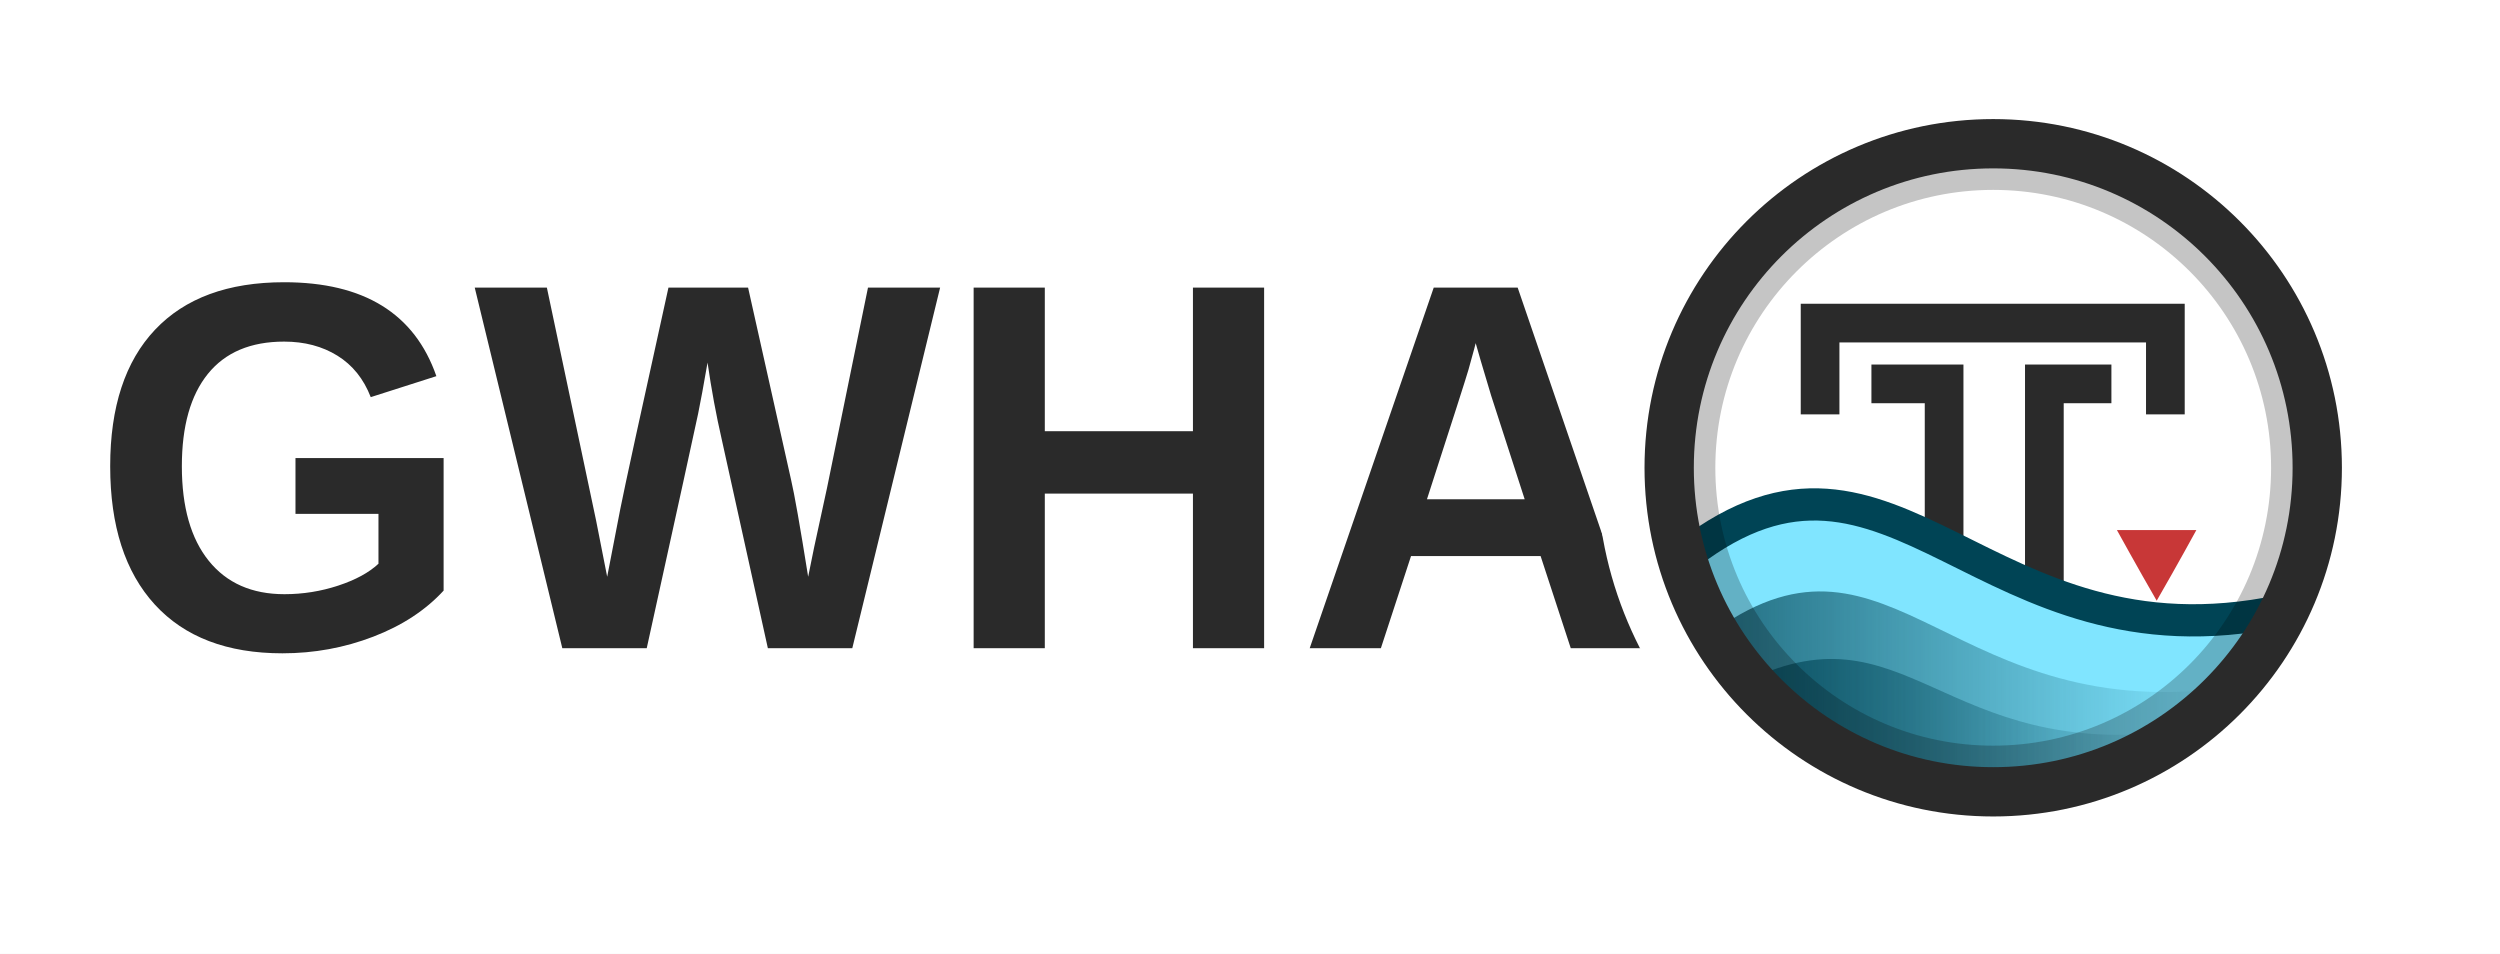
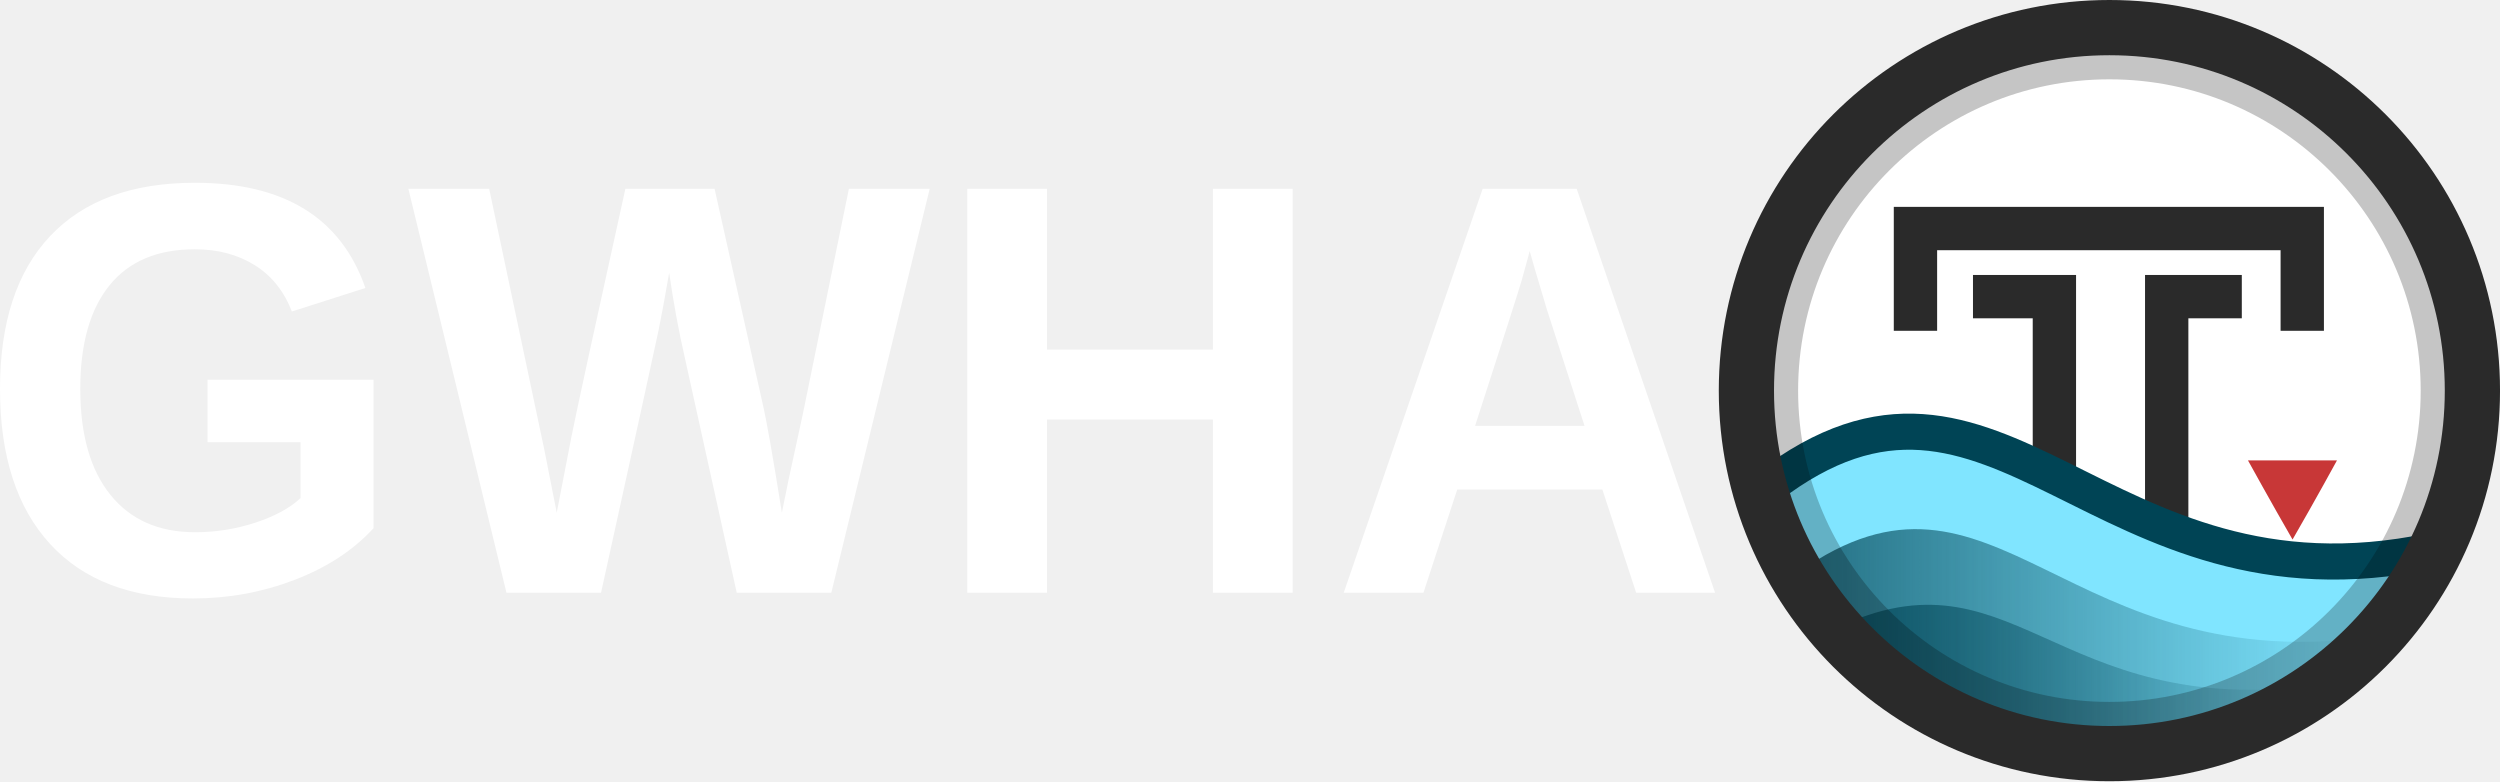
- <svg xmlns="http://www.w3.org/2000/svg" xmlns:xlink="http://www.w3.org/1999/xlink" id="svg3336" style="enable-background:new" height="19.57cm" width="51.295cm" version="1.1">
+ <svg xmlns="http://www.w3.org/2000/svg" xmlns:xlink="http://www.w3.org/1999/xlink" id="svg3336" style="enable-background:new" height="14.309cm" width="45.79cm" version="1.1">
  <defs id="defs3338">
    <filter id="filter4254" style="color-interpolation-filters:sRGB">
      <feBlend id="feBlend4256" in2="BackgroundImage" mode="multiply" />
    </filter>
    <clipPath clipPathUnits="userSpaceOnUse" id="clipPath3962">
      <rect width="460.092" x="56.304" y="10.396" rx="230.027" height="460.093" style="fill:none;stroke:#ff0000;stroke-width:1.067;stroke-miterlimit:4;stroke-dasharray:none;enable-background:new" id="rect3964" clip-path="none" />
    </clipPath>
    <clipPath clipPathUnits="userSpaceOnUse" id="clipPath3973">
      <rect width="431.337" x="12.671" y="12.878" rx="215.65" height="431.337" style="fill:none;stroke:#ff0000;stroke-width:1;stroke-miterlimit:4;stroke-dasharray:none;enable-background:new" id="rect3975" clip-path="none" />
    </clipPath>
    <linearGradient id="linearGradient4067-5">
      <stop style="stop-color:#004354;stop-opacity:1;" offset="0" id="stop4069-0" />
      <stop style="stop-color:#004354;stop-opacity:0;" offset="1" id="stop4071-4" />
    </linearGradient>
    <linearGradient id="linearGradient4059-8">
      <stop style="stop-color:#004354;stop-opacity:1;" offset="0" id="stop4061-7" />
      <stop style="stop-color:#004354;stop-opacity:0;" offset="1" id="stop4063-6" />
    </linearGradient>
    <linearGradient id="linearGradient4190-6-2" y2="358" gradientUnits="userSpaceOnUse" x2="376" gradientTransform="matrix(1.0084,0,0,1.0084,-2.5546,-2)" y1="238" x1="256">
      <stop id="stop4186-77-0" style="stop-color:#00ccff;stop-opacity:1;" offset="0" />
      <stop id="stop4188-0-1" style="stop-color:#004354;stop-opacity:1;" offset="1" />
    </linearGradient>
-     <linearGradient xlink:href="#linearGradient4067-5" id="linearGradient4144" gradientUnits="userSpaceOnUse" gradientTransform="matrix(1.165174,0,0,1.122496,1286.961,76.91849)" x1="60.435" y1="396.505" x2="357.194" y2="396.505" />
-     <linearGradient xlink:href="#linearGradient4059-8" id="linearGradient4147" gradientUnits="userSpaceOnUse" gradientTransform="matrix(1.165174,0,0,1.170387,1284.63,53.1643)" x1="47.519" y1="376.82" x2="390.729" y2="376.82" />
+     <linearGradient xlink:href="#linearGradient4067-5" id="linearGradient4144" gradientUnits="userSpaceOnUse" gradientTransform="matrix(1.165174,0,0,1.122496,1177.725,31.71958)" x1="60.435" y1="396.505" x2="357.194" y2="396.505" />
+     <linearGradient xlink:href="#linearGradient4059-8" id="linearGradient4147" gradientUnits="userSpaceOnUse" gradientTransform="matrix(1.165174,0,0,1.170387,1175.395,7.965393)" x1="47.519" y1="376.82" x2="390.729" y2="376.82" />
  </defs>
-   <rect style="fill:#ffffff;fill-opacity:1;stroke:none;stroke-width:1.721" id="rect3891" width="1938.69" height="739.645" x="0" y="0" rx="0" />
-   <g id="layer6" style="opacity:0.3;filter:url(#filter4254)" transform="translate(1880.13,56.35961)" clip-path="url(#clipPath3962)" />
-   <g id="layer1" style="display:none" transform="translate(1271.45,-479.1704)">
+   <g id="layer6" style="opacity:0.3;filter:url(#filter4254)" transform="translate(1794.678,-35.98406)" clip-path="url(#clipPath3962)" />
+   <g id="layer1" style="display:none" transform="translate(1185.997,-571.5141)">
    <path id="path3774" d="m 177.12,614.784 h 191.883 c 154.987,0 177.12,22.119 177.12,176.96 v 153.813 c 0,154.837 -22.141,176.96 -177.12,176.96 H 177.12 C 22.144,1122.517 0,1100.331 0,945.515 V 791.701 c 0,-154.837 22.141,-176.96 177.12,-176.96 z" style="display:inline;fill:#0000ff;fill-opacity:0.081;stroke:#0000ff;stroke-width:1.067" />
    <circle id="path4118" style="color:#000000;display:inline;fill:#0000ff;fill-opacity:0.081;stroke:#0000ff;stroke-width:1.067;enable-background:accumulate" cx="273.067" cy="868.651" r="153.6" />
    <rect id="rect4152" style="color:#000000;display:inline;fill:#0000ff;fill-opacity:0.081;stroke:#0000ff;stroke-width:1.067;stroke-linecap:round;stroke-linejoin:round;enable-background:accumulate" height="290.133" width="290.133" y="723.584" x="128" />
    <rect id="rect4154" style="color:#000000;display:inline;fill:#0000ff;fill-opacity:0.081;stroke:#0000ff;stroke-width:1.067;stroke-linecap:round;stroke-linejoin:round;enable-background:accumulate" height="256" width="324.267" y="740.651" x="110.933" />
    <rect id="rect4156" style="color:#000000;display:inline;fill:#0000ff;fill-opacity:0.081;stroke:#0000ff;stroke-width:1.067;stroke-linecap:round;stroke-linejoin:round;enable-background:accumulate" height="324.267" width="256" y="706.517" x="145.067" />
  </g>
-   <g id="g4563" transform="translate(-20.92382)">
-     <text transform="scale(0.9709578,1.029911)" id="text3084" y="488.06" x="93.372" style="font-style:normal;font-variant:normal;font-weight:bold;font-stretch:normal;font-size:14.013px;line-height:0%;font-family:'Liberation Sans';-inkscape-font-specification:'Liberation Sans Bold';letter-spacing:0px;word-spacing:0px;fill:#2a2a2a;fill-opacity:1;stroke:none;stroke-width:1.067" xml:space="preserve">
-       <tspan style="font-style:normal;font-variant:normal;font-weight:bold;font-stretch:normal;font-size:394.62px;line-height:5;font-family:'liberation sans';-inkscape-font-specification:'liberation sans Bold';fill:#2a2a2a;fill-opacity:1;stroke-width:1.067" id="tspan3086" y="488.06" x="93.372">
-         <tspan id="tspan3088" style="font-style:normal;font-variant:normal;font-weight:bold;font-stretch:normal;line-height:5;font-family:'liberation sans';-inkscape-font-specification:'liberation sans Bold';fill:#2a2a2a;fill-opacity:1;stroke-width:1.067" y="488.06" x="93.372">GWHA</tspan>
-       </tspan>
-     </text>
-     <g transform="translate(-2.859874,47.14475)" id="g4546">
-       <rect width="615.071" x="1261.951" y="8.071" rx="307.509" height="615.072" style="fill:#ffffff;stroke:none;stroke-width:10;stroke-miterlimit:4;stroke-dasharray:none;stroke-opacity:1;enable-background:new" id="rect16-5-0" clip-path="none" ry="307.509" />
-       <rect x="-36.318" y="1.132" width="512" height="480" style="color:#000000;fill:#ffffff;enable-background:accumulate" id="rect4158" clip-path="url(#clipPath3973)" transform="matrix(1.165174,0,0,1.165174,1303.619,49.73918)" />
-       <path style="fill:none;fill-opacity:0;stroke:#2a2a2a;stroke-width:30;stroke-linecap:square;stroke-linejoin:miter;stroke-miterlimit:4;stroke-dasharray:none;stroke-opacity:1" d="m 1646.143,250.548 h -36.99 V 490.845" id="path2995-6" />
-       <path id="path3765" d="m 1435.228,259.195 v -55.788 h 267.762 v 55.788" style="display:inline;fill:none;fill-opacity:0;stroke:#2a2a2a;stroke-width:30;stroke-linecap:square;stroke-linejoin:miter;stroke-miterlimit:4;stroke-dasharray:none;stroke-opacity:1;enable-background:new" />
-       <path style="fill:none;fill-opacity:0;stroke:#2a2a2a;stroke-width:30;stroke-linecap:square;stroke-linejoin:miter;stroke-miterlimit:4;stroke-dasharray:none;stroke-opacity:1" d="m 1490.045,250.548 h 41.359 v 238" id="path2995" />
-       <path d="m 1727.015,363.923 h -61.601 c 0,0 16.407,29.758 30.82,54.723 0.03,0 0.03,-0.02 0.03,-0.02 l 0.029,-0.03 0.03,-0.03 0.029,-0.02 c 16.124,-27.928 30.704,-54.686 30.704,-54.686 z" style="color:#000000;display:inline;fill:#c83737;fill-opacity:1;stroke-width:1.165;enable-background:new" id="path4622" />
-       <path style="display:inline;fill:#80e5ff;fill-opacity:1;stroke:#004455;stroke-width:25;stroke-linecap:round;stroke-linejoin:round;stroke-miterlimit:4;stroke-dasharray:none;stroke-opacity:1;enable-background:new" d="m 1333.175,382.22 c -0.649,91.012 111.409,154.709 150.202,169.903 131.137,47.373 274.039,-36.24 309.04,-125.49 -232.082,48.674 -299.593,-166.895 -459.242,-44.413 z" id="path3852" />
-       <path style="display:inline;opacity:0.75;fill:url(#linearGradient4147);fill-opacity:1;stroke:none;stroke-width:1.165;enable-background:new" d="m 1354.75,441.004 c 26.068,45.897 111.209,113.529 147.778,123.771 111.553,2.44 184.828,-26.416 254.018,-79.428 -218.774,32.81 -265.151,-140.762 -401.796,-44.343 z" id="path3852-7-7" />
-       <path style="display:inline;opacity:0.75;fill:url(#linearGradient4144);fill-opacity:1;stroke:none;stroke-width:1.165;enable-background:new" d="m 1374.026,483.039 c 22.229,35.261 102.6,77.93 133.783,85.798 89.997,1.296 151.236,-17.775 207.077,-49.472 -186.557,25.207 -211.933,-102.278 -340.86,-36.326 z" id="path3852-7" />
-       <rect width="461.28" x="1338.846" y="84.966" rx="230.62" height="461.281" style="opacity:0.23;fill:none;stroke:#000000;stroke-width:30.295;stroke-miterlimit:4;stroke-dasharray:none" id="rect16-9" ry="230.62" />
-       <rect width="502.582" x="1318.195" y="64.315" rx="251.27" height="502.583" style="fill:none;fill-opacity:1;stroke:#2a2a2a;stroke-width:38.232;stroke-miterlimit:4;stroke-dasharray:none;stroke-opacity:1" id="rect16-5" clip-path="none" ry="251.27" />
-     </g>
-   </g>
+   <text xml:space="preserve" style="font-style:normal;font-variant:normal;font-weight:bold;font-stretch:normal;font-size:14.013px;line-height:0%;font-family:'Liberation Sans';-inkscape-font-specification:'Liberation Sans Bold';letter-spacing:0px;word-spacing:0px;fill:#ffffff;fill-opacity:1;stroke:none;stroke-width:1.067" x="-16.186" y="398.398" id="text3084" transform="scale(0.9709578,1.029911)">
+     <tspan x="-16.186" y="398.398" id="tspan3086" style="font-style:normal;font-variant:normal;font-weight:bold;font-stretch:normal;font-size:394.62px;line-height:5;font-family:'liberation sans';-inkscape-font-specification:'liberation sans Bold';fill:#ffffff;fill-opacity:1;stroke-width:1.067">
+       <tspan x="-16.186" y="398.398" style="font-style:normal;font-variant:normal;font-weight:bold;font-stretch:normal;line-height:5;font-family:'liberation sans';-inkscape-font-specification:'liberation sans Bold';fill:#ffffff;fill-opacity:1;stroke-width:1.067" id="tspan3088">GWHA</tspan>
+     </tspan>
+   </text>
+   <rect x="-36.318" y="1.132" width="512" height="480" style="color:#000000;fill:#ffffff;enable-background:accumulate" id="rect4158" clip-path="url(#clipPath3973)" transform="matrix(1.165174,0,0,1.165174,1194.383,4.540272)" />
+   <path style="fill:none;fill-opacity:0;stroke:#2a2a2a;stroke-width:30;stroke-linecap:square;stroke-linejoin:miter;stroke-miterlimit:4;stroke-dasharray:none;stroke-opacity:1" d="m 1536.907,205.349 h -36.99 v 240.297" id="path2995-6" />
+   <path id="path3765" d="m 1325.992,213.996 v -55.788 h 267.762 v 55.788" style="display:inline;fill:none;fill-opacity:0;stroke:#2a2a2a;stroke-width:30;stroke-linecap:square;stroke-linejoin:miter;stroke-miterlimit:4;stroke-dasharray:none;stroke-opacity:1;enable-background:new" />
+   <path style="fill:none;fill-opacity:0;stroke:#2a2a2a;stroke-width:30;stroke-linecap:square;stroke-linejoin:miter;stroke-miterlimit:4;stroke-dasharray:none;stroke-opacity:1" d="m 1380.809,205.349 h 41.359 v 238" id="path2995" />
+   <path d="m 1617.779,318.724 h -61.601 c 0,0 16.407,29.758 30.82,54.723 0.03,0 0.03,-0.02 0.03,-0.02 l 0.029,-0.03 0.03,-0.03 0.029,-0.02 c 16.124,-27.928 30.704,-54.686 30.704,-54.686 z" style="color:#000000;display:inline;fill:#c83737;fill-opacity:1;stroke-width:1.165;enable-background:new" id="path4622" />
+   <path style="display:inline;fill:#80e5ff;fill-opacity:1;stroke:#004455;stroke-width:25;stroke-linecap:round;stroke-linejoin:round;stroke-miterlimit:4;stroke-dasharray:none;stroke-opacity:1;enable-background:new" d="m 1223.939,337.021 c -0.649,91.012 111.409,154.709 150.202,169.903 131.137,47.373 274.039,-36.24 309.04,-125.49 -232.082,48.674 -299.593,-166.895 -459.242,-44.413 z" id="path3852" />
+   <path style="display:inline;opacity:0.75;fill:url(#linearGradient4147);fill-opacity:1;stroke:none;stroke-width:1.165;enable-background:new" d="m 1245.514,395.805 c 26.068,45.897 111.209,113.529 147.778,123.771 111.553,2.44 184.828,-26.416 254.018,-79.428 -218.774,32.81 -265.151,-140.762 -401.796,-44.343 z" id="path3852-7-7" />
+   <path style="display:inline;opacity:0.75;fill:url(#linearGradient4144);fill-opacity:1;stroke:none;stroke-width:1.165;enable-background:new" d="m 1264.79,437.84 c 22.229,35.261 102.6,77.93 133.783,85.798 89.997,1.296 151.236,-17.775 207.077,-49.472 -186.557,25.207 -211.933,-102.278 -340.86,-36.326 z" id="path3852-7" />
+   <rect width="461.28" x="1229.611" y="39.767" rx="230.62" height="461.281" style="opacity:0.23;fill:none;stroke:#000000;stroke-width:30.295;stroke-miterlimit:4;stroke-dasharray:none" id="rect16-9" ry="230.62" />
+   <rect width="502.582" x="1208.959" y="19.116" rx="251.27" height="502.583" style="fill:none;fill-opacity:1;stroke:#2a2a2a;stroke-width:38.232;stroke-miterlimit:4;stroke-dasharray:none;stroke-opacity:1" id="rect16-5" clip-path="none" ry="251.27" />
</svg>
